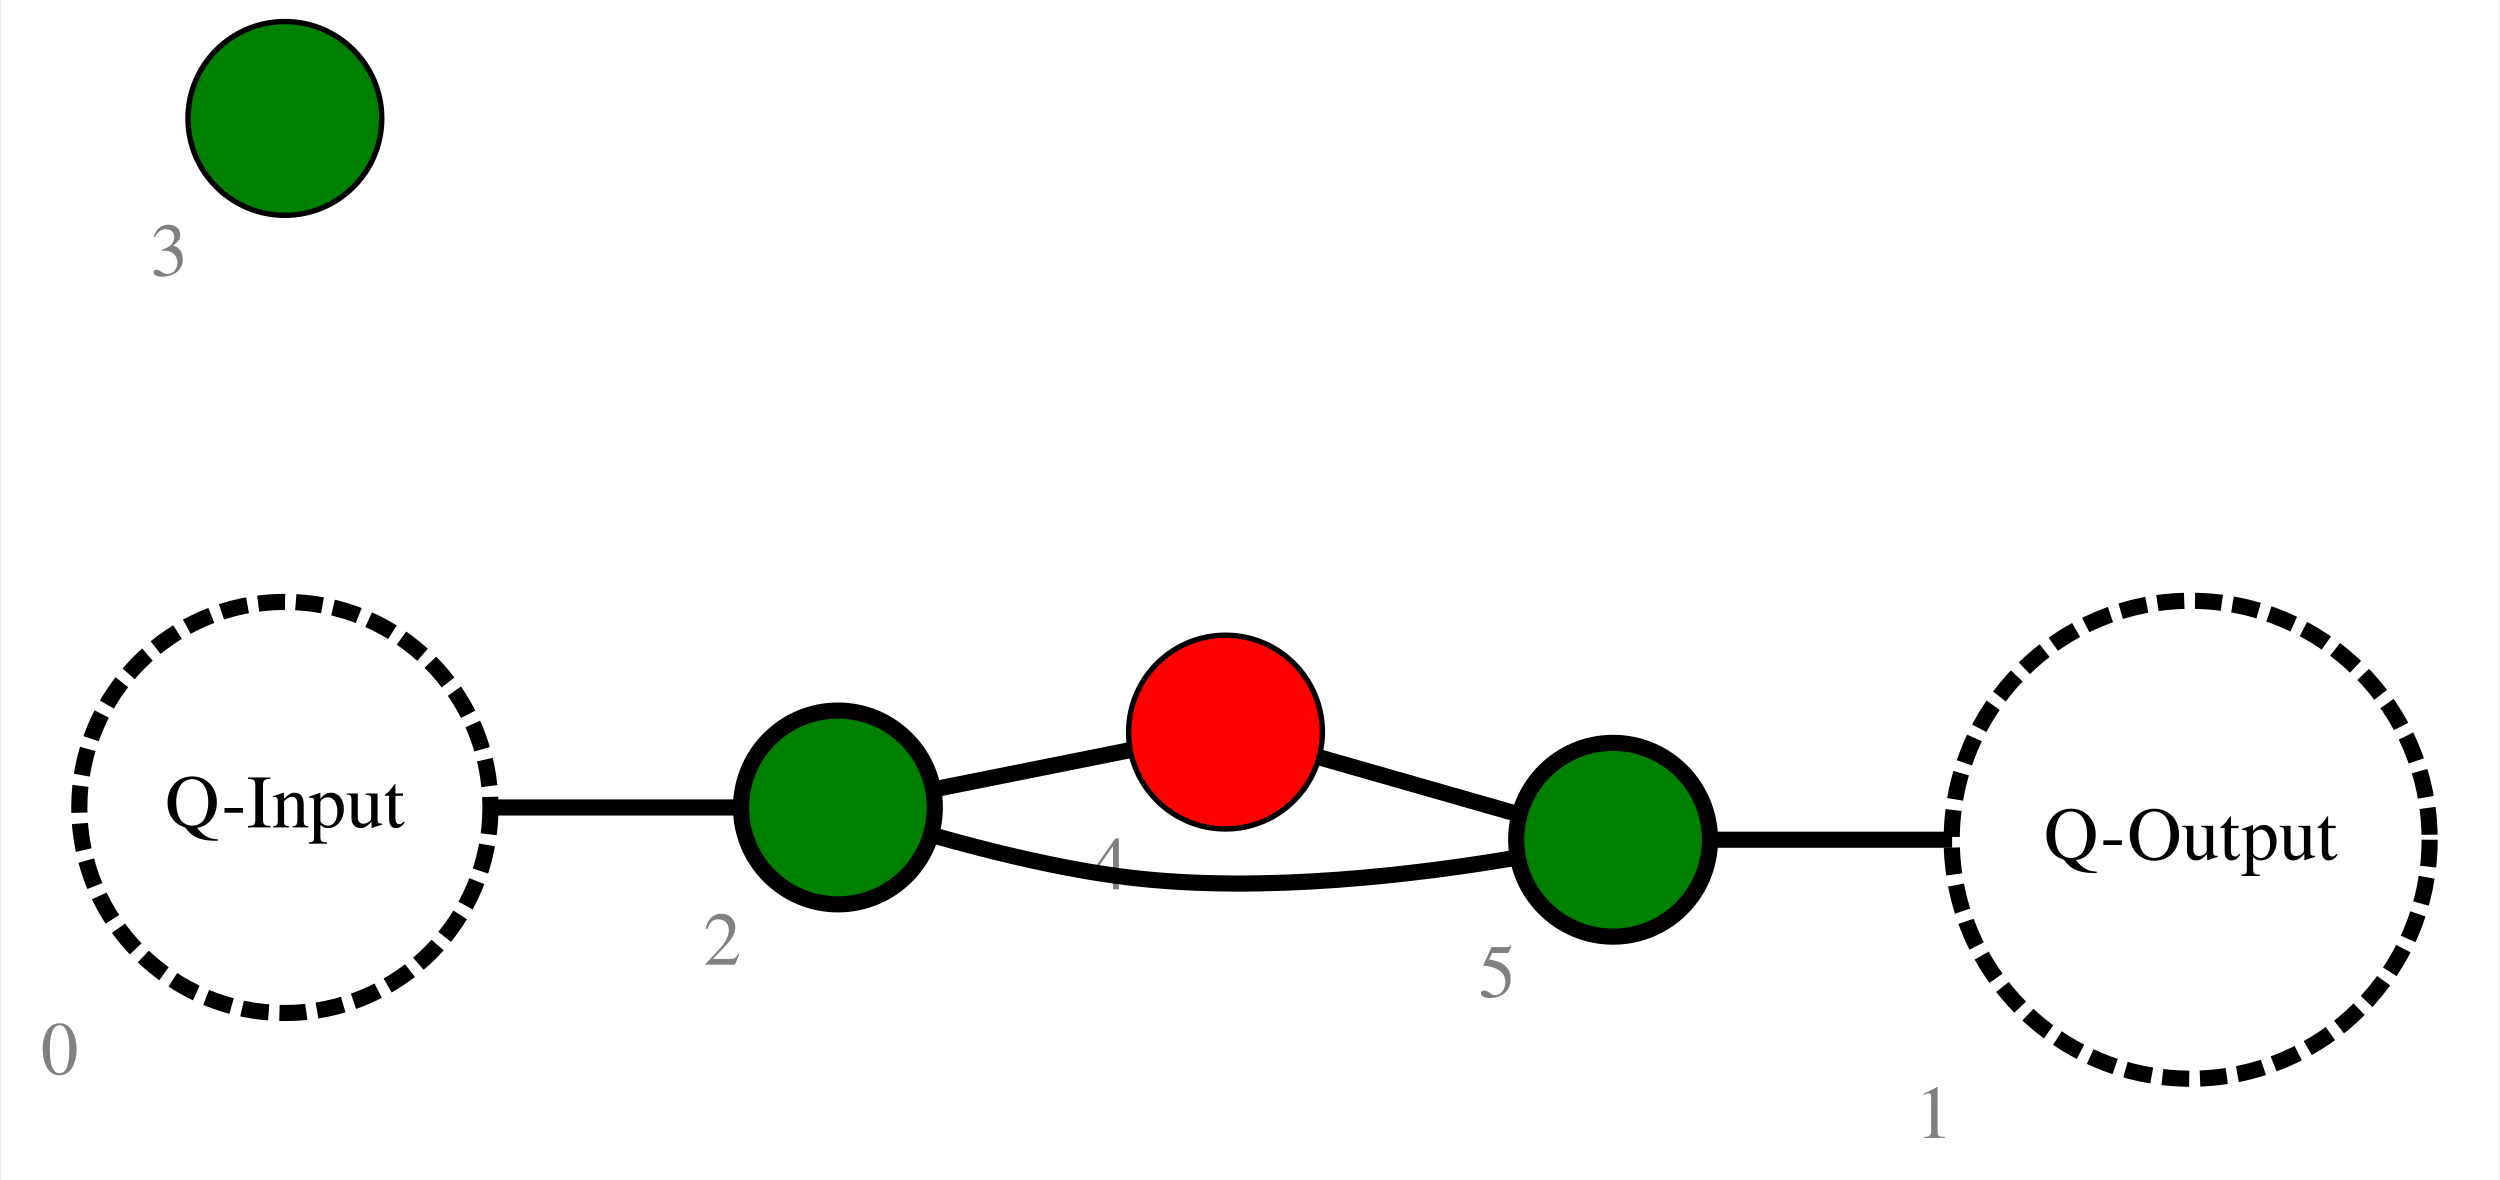
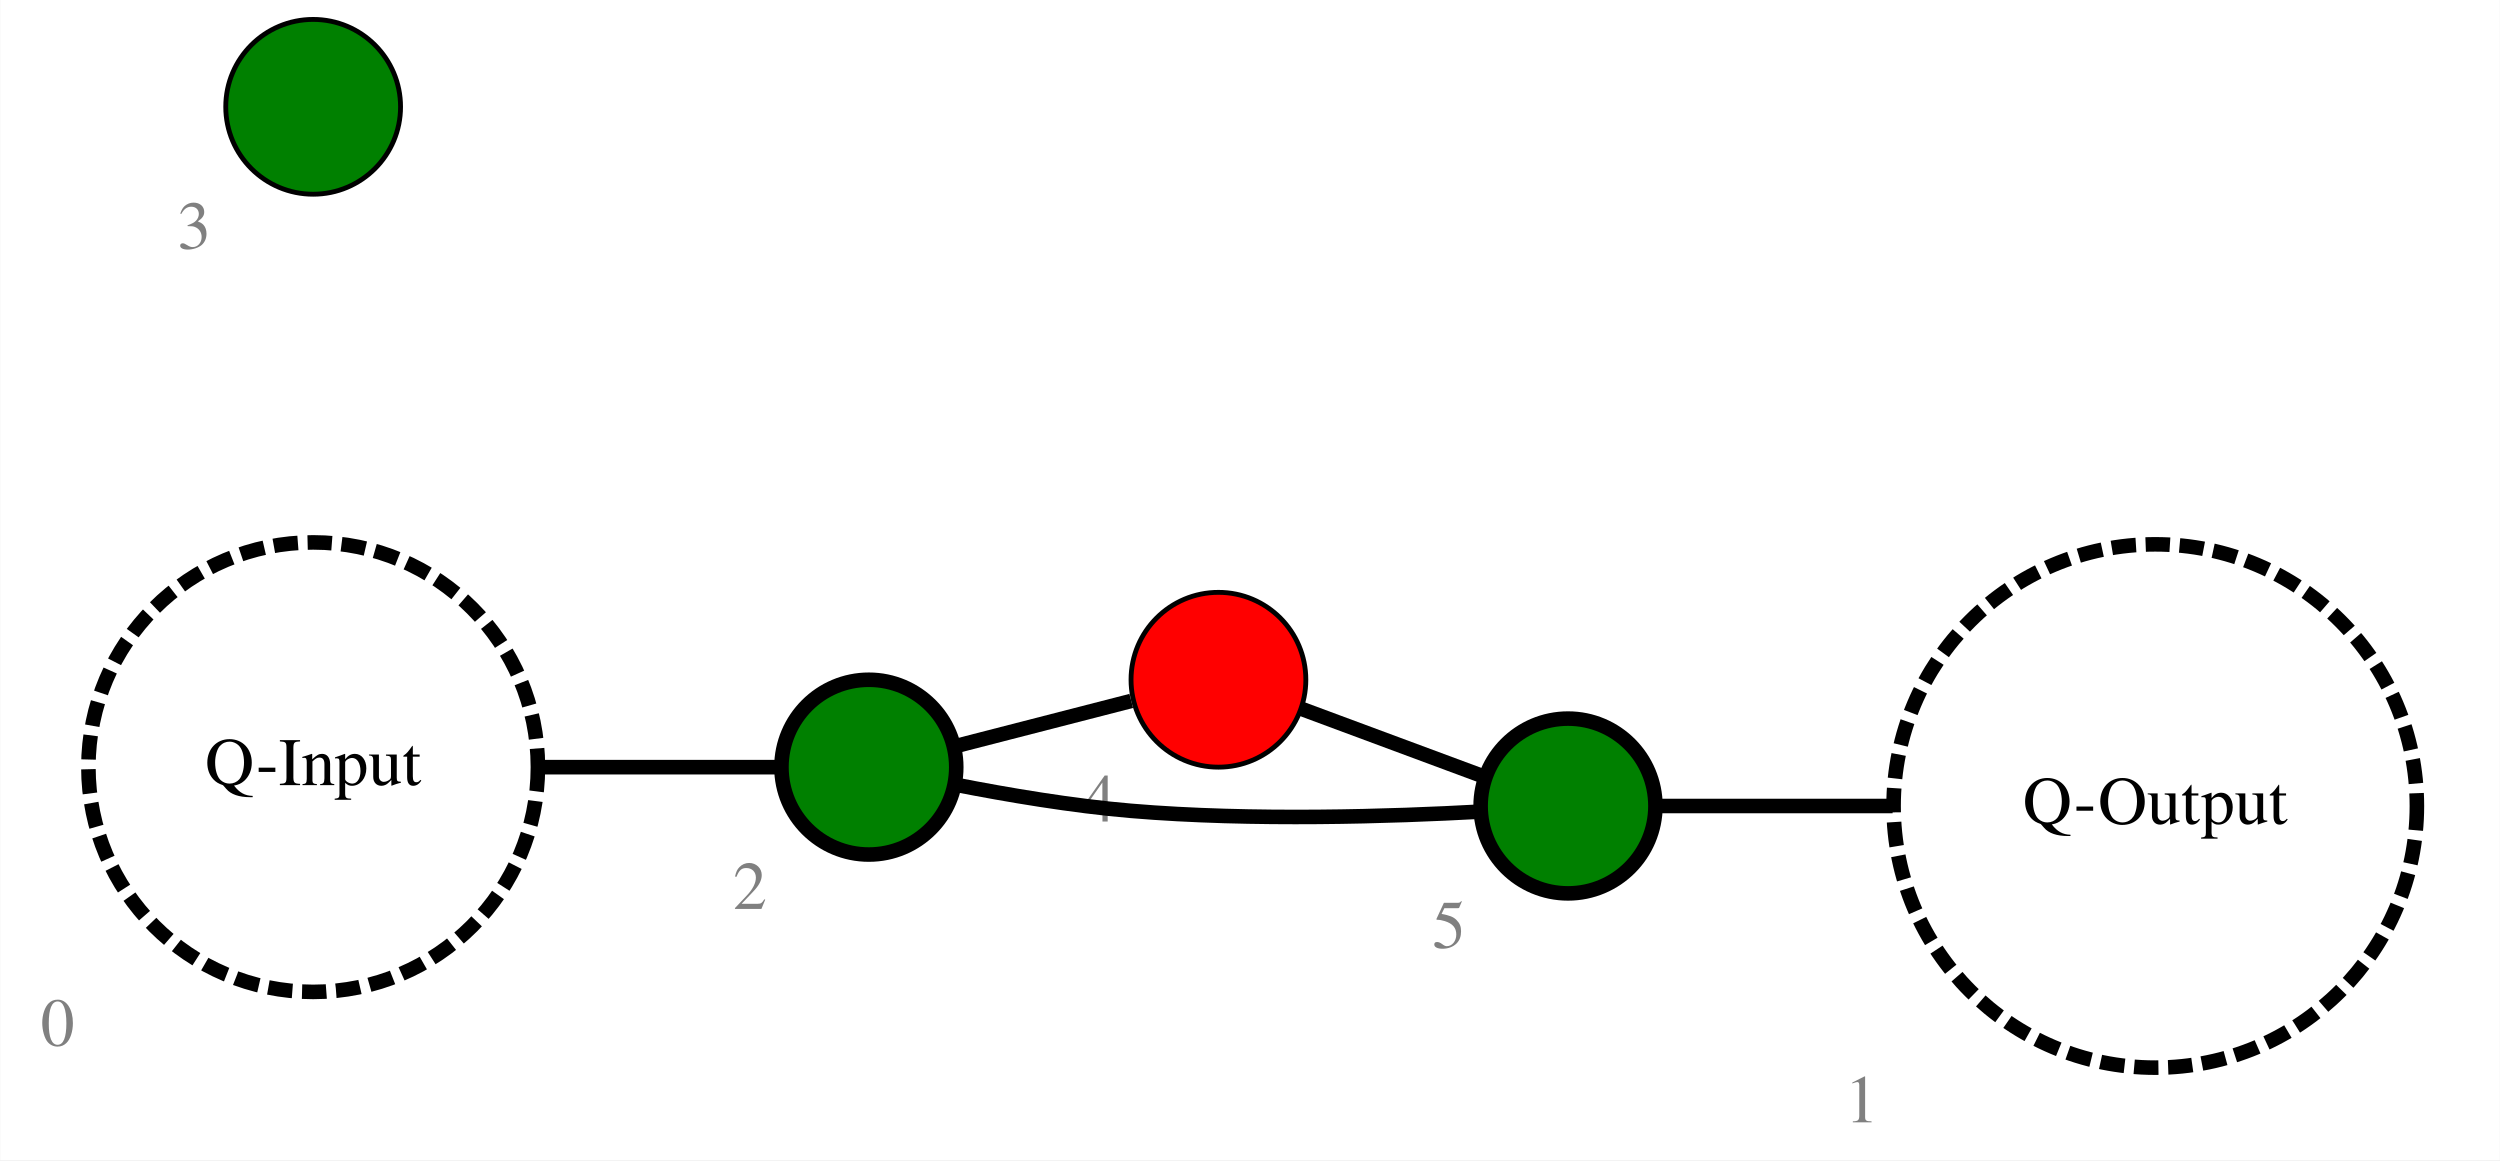
- <svg xmlns="http://www.w3.org/2000/svg" xmlns:xlink="http://www.w3.org/1999/xlink" width="464pt" height="219pt" viewBox="0.00 0.00 464.08 219.20">
-   <g id="graph0" class="graph" transform="scale(1 1) rotate(0) translate(4 215.2)">
-     <polygon fill="white" stroke="none" points="-4,4 -4,-215.2 460.08,-215.2 460.08,4 -4,4" />
+ <svg xmlns="http://www.w3.org/2000/svg" xmlns:xlink="http://www.w3.org/1999/xlink" width="515pt" height="239pt" viewBox="0.00 0.00 514.78 238.95">
+   <g id="graph0" class="graph" transform="scale(1 1) rotate(0) translate(4 234.95)">
+     <polygon fill="white" stroke="transparent" points="-4,4 -4,-234.95 510.78,-234.95 510.78,4 -4,4" />
    <g id="node1" class="node">
      <g id="a_node1">
        <a xlink:title="Q-Input">
-           <ellipse fill="white" stroke="black" stroke-width="3" stroke-dasharray="5,2" cx="48.75" cy="-65.2" rx="38.19" ry="38.19" />
-           <text text-anchor="middle" x="48.75" y="-61.5" font-family="Times,serif" font-size="14.00">Q-Input</text>
+           <ellipse fill="white" stroke="black" stroke-width="3" stroke-dasharray="5,2" cx="60.44" cy="-76.95" rx="46.29" ry="46.29" />
+           <text text-anchor="middle" x="60.44" y="-73.25" font-family="Times,serif" font-size="14.00">Q-Input</text>
        </a>
      </g>
-       <text text-anchor="start" x="3.4" y="-15.65" font-family="Times,serif" font-size="14.00" fill="grey">0</text>
+       <text text-anchor="start" x="4.3" y="-19.6" font-family="Times,serif" font-size="14.00" fill="grey">0</text>
    </g>
    <g id="node3" class="node">
      <g id="a_node3">
        <a xlink:title="Q-Z(0.0)">
-           <ellipse fill="green" stroke="black" stroke-width="3" cx="151.49" cy="-65.2" rx="18" ry="18" />
+           <ellipse fill="green" stroke="black" stroke-width="3" cx="174.89" cy="-76.95" rx="18" ry="18" />
        </a>
      </g>
-       <text text-anchor="start" x="126.49" y="-36" font-family="Times,serif" font-size="14.00" fill="grey">2</text>
+       <text text-anchor="start" x="146.89" y="-47.75" font-family="Times,serif" font-size="14.00" fill="grey">2</text>
    </g>
    <g id="edge1" class="edge">
-       <path fill="none" stroke="black" stroke-width="3" d="M87.26,-65.2C103.04,-65.2 120.62,-65.2 133.23,-65.2" />
+       <path fill="none" stroke="black" stroke-width="3" d="M106.86,-76.95C124.41,-76.95 143.43,-76.95 156.7,-76.95" />
    </g>
    <g id="node2" class="node">
      <g id="a_node2">
        <a xlink:title="Q-Output">
-           <ellipse fill="white" stroke="black" stroke-width="3" stroke-dasharray="5,2" cx="402.79" cy="-59.2" rx="44.39" ry="44.39" />
-           <text text-anchor="middle" x="402.79" y="-55.5" font-family="Times,serif" font-size="14.00">Q-Output</text>
+           <ellipse fill="white" stroke="black" stroke-width="3" stroke-dasharray="5,2" cx="439.83" cy="-68.95" rx="53.89" ry="53.89" />
+           <text text-anchor="middle" x="439.83" y="-65.25" font-family="Times,serif" font-size="14.00">Q-Output</text>
        </a>
      </g>
-       <text text-anchor="start" x="351.59" y="-3.8" font-family="Times,serif" font-size="14.00" fill="grey">1</text>
+       <text text-anchor="start" x="375.89" y="-3.8" font-family="Times,serif" font-size="14.00" fill="grey">1</text>
    </g>
    <g id="node5" class="node">
      <g id="a_node5">
        <a xlink:title="C-X(0.0)">
-           <ellipse fill="red" stroke="black" cx="223.49" cy="-79.2" rx="18" ry="18" />
+           <ellipse fill="red" stroke="black" cx="246.89" cy="-94.95" rx="18" ry="18" />
        </a>
      </g>
-       <text text-anchor="start" x="198.49" y="-50" font-family="Times,serif" font-size="14.00" fill="grey">4</text>
+       <text text-anchor="start" x="218.89" y="-65.75" font-family="Times,serif" font-size="14.00" fill="grey">4</text>
    </g>
    <g id="edge2" class="edge">
-       <path fill="none" stroke="black" stroke-width="3" d="M169.44,-68.59C180.44,-70.79 194.73,-73.64 205.7,-75.84" />
+       <path fill="none" stroke="black" stroke-width="3" d="M192.48,-81.21C203.48,-84.04 217.86,-87.74 228.93,-90.59" />
    </g>
    <g id="node4" class="node">
      <g id="a_node4">
        <a xlink:title="C-Z(0.0)">
-           <ellipse fill="green" stroke="black" cx="48.75" cy="-193.2" rx="18" ry="18" />
+           <ellipse fill="green" stroke="black" cx="60.44" cy="-212.95" rx="18" ry="18" />
        </a>
      </g>
-       <text text-anchor="start" x="23.75" y="-164" font-family="Times,serif" font-size="14.00" fill="grey">3</text>
+       <text text-anchor="start" x="32.44" y="-183.75" font-family="Times,serif" font-size="14.00" fill="grey">3</text>
    </g>
    <g id="node6" class="node">
      <g id="a_node6">
        <a xlink:title="Q-Z(0.0)">
-           <ellipse fill="green" stroke="black" stroke-width="3" cx="295.49" cy="-59.2" rx="18" ry="18" />
+           <ellipse fill="green" stroke="black" stroke-width="3" cx="318.89" cy="-68.95" rx="18" ry="18" />
        </a>
      </g>
-       <text text-anchor="start" x="270.49" y="-30" font-family="Times,serif" font-size="14.00" fill="grey">5</text>
+       <text text-anchor="start" x="290.89" y="-39.75" font-family="Times,serif" font-size="14.00" fill="grey">5</text>
    </g>
    <g id="edge4" class="edge">
-       <path fill="none" stroke="black" stroke-width="3" d="M241.08,-74.46C252.24,-71.27 266.89,-67.08 278.02,-63.9" />
+       <path fill="none" stroke="black" stroke-width="3" d="M264.12,-88.91C275.43,-84.71 290.45,-79.14 301.74,-74.94" />
    </g>
    <g id="edge3" class="edge">
-       <path fill="none" stroke="black" stroke-width="3" d="M313.88,-59.2C326.03,-59.2 342.81,-59.2 358.47,-59.2" />
+       <path fill="none" stroke="black" stroke-width="3" d="M336.93,-68.95C349.78,-68.95 368.14,-68.95 385.74,-68.95" />
    </g>
    <g id="edge5" class="edge">
-       <path fill="none" stroke="black" stroke-width="3" d="M277.72,-55.9C259.8,-52.83 230.57,-49.17 205.49,-52.2 193.08,-53.7 179.37,-57.11 169.01,-60.06" />
+       <path fill="none" stroke="black" stroke-width="3" d="M300.79,-67.79C282.85,-66.8 253.83,-65.84 228.89,-67.95 216.8,-68.96 203.32,-71.27 192.98,-73.29" />
    </g>
    <g id="node7" class="node">
</g>
    <g id="node8" class="node">
</g>
  </g>
</svg>
